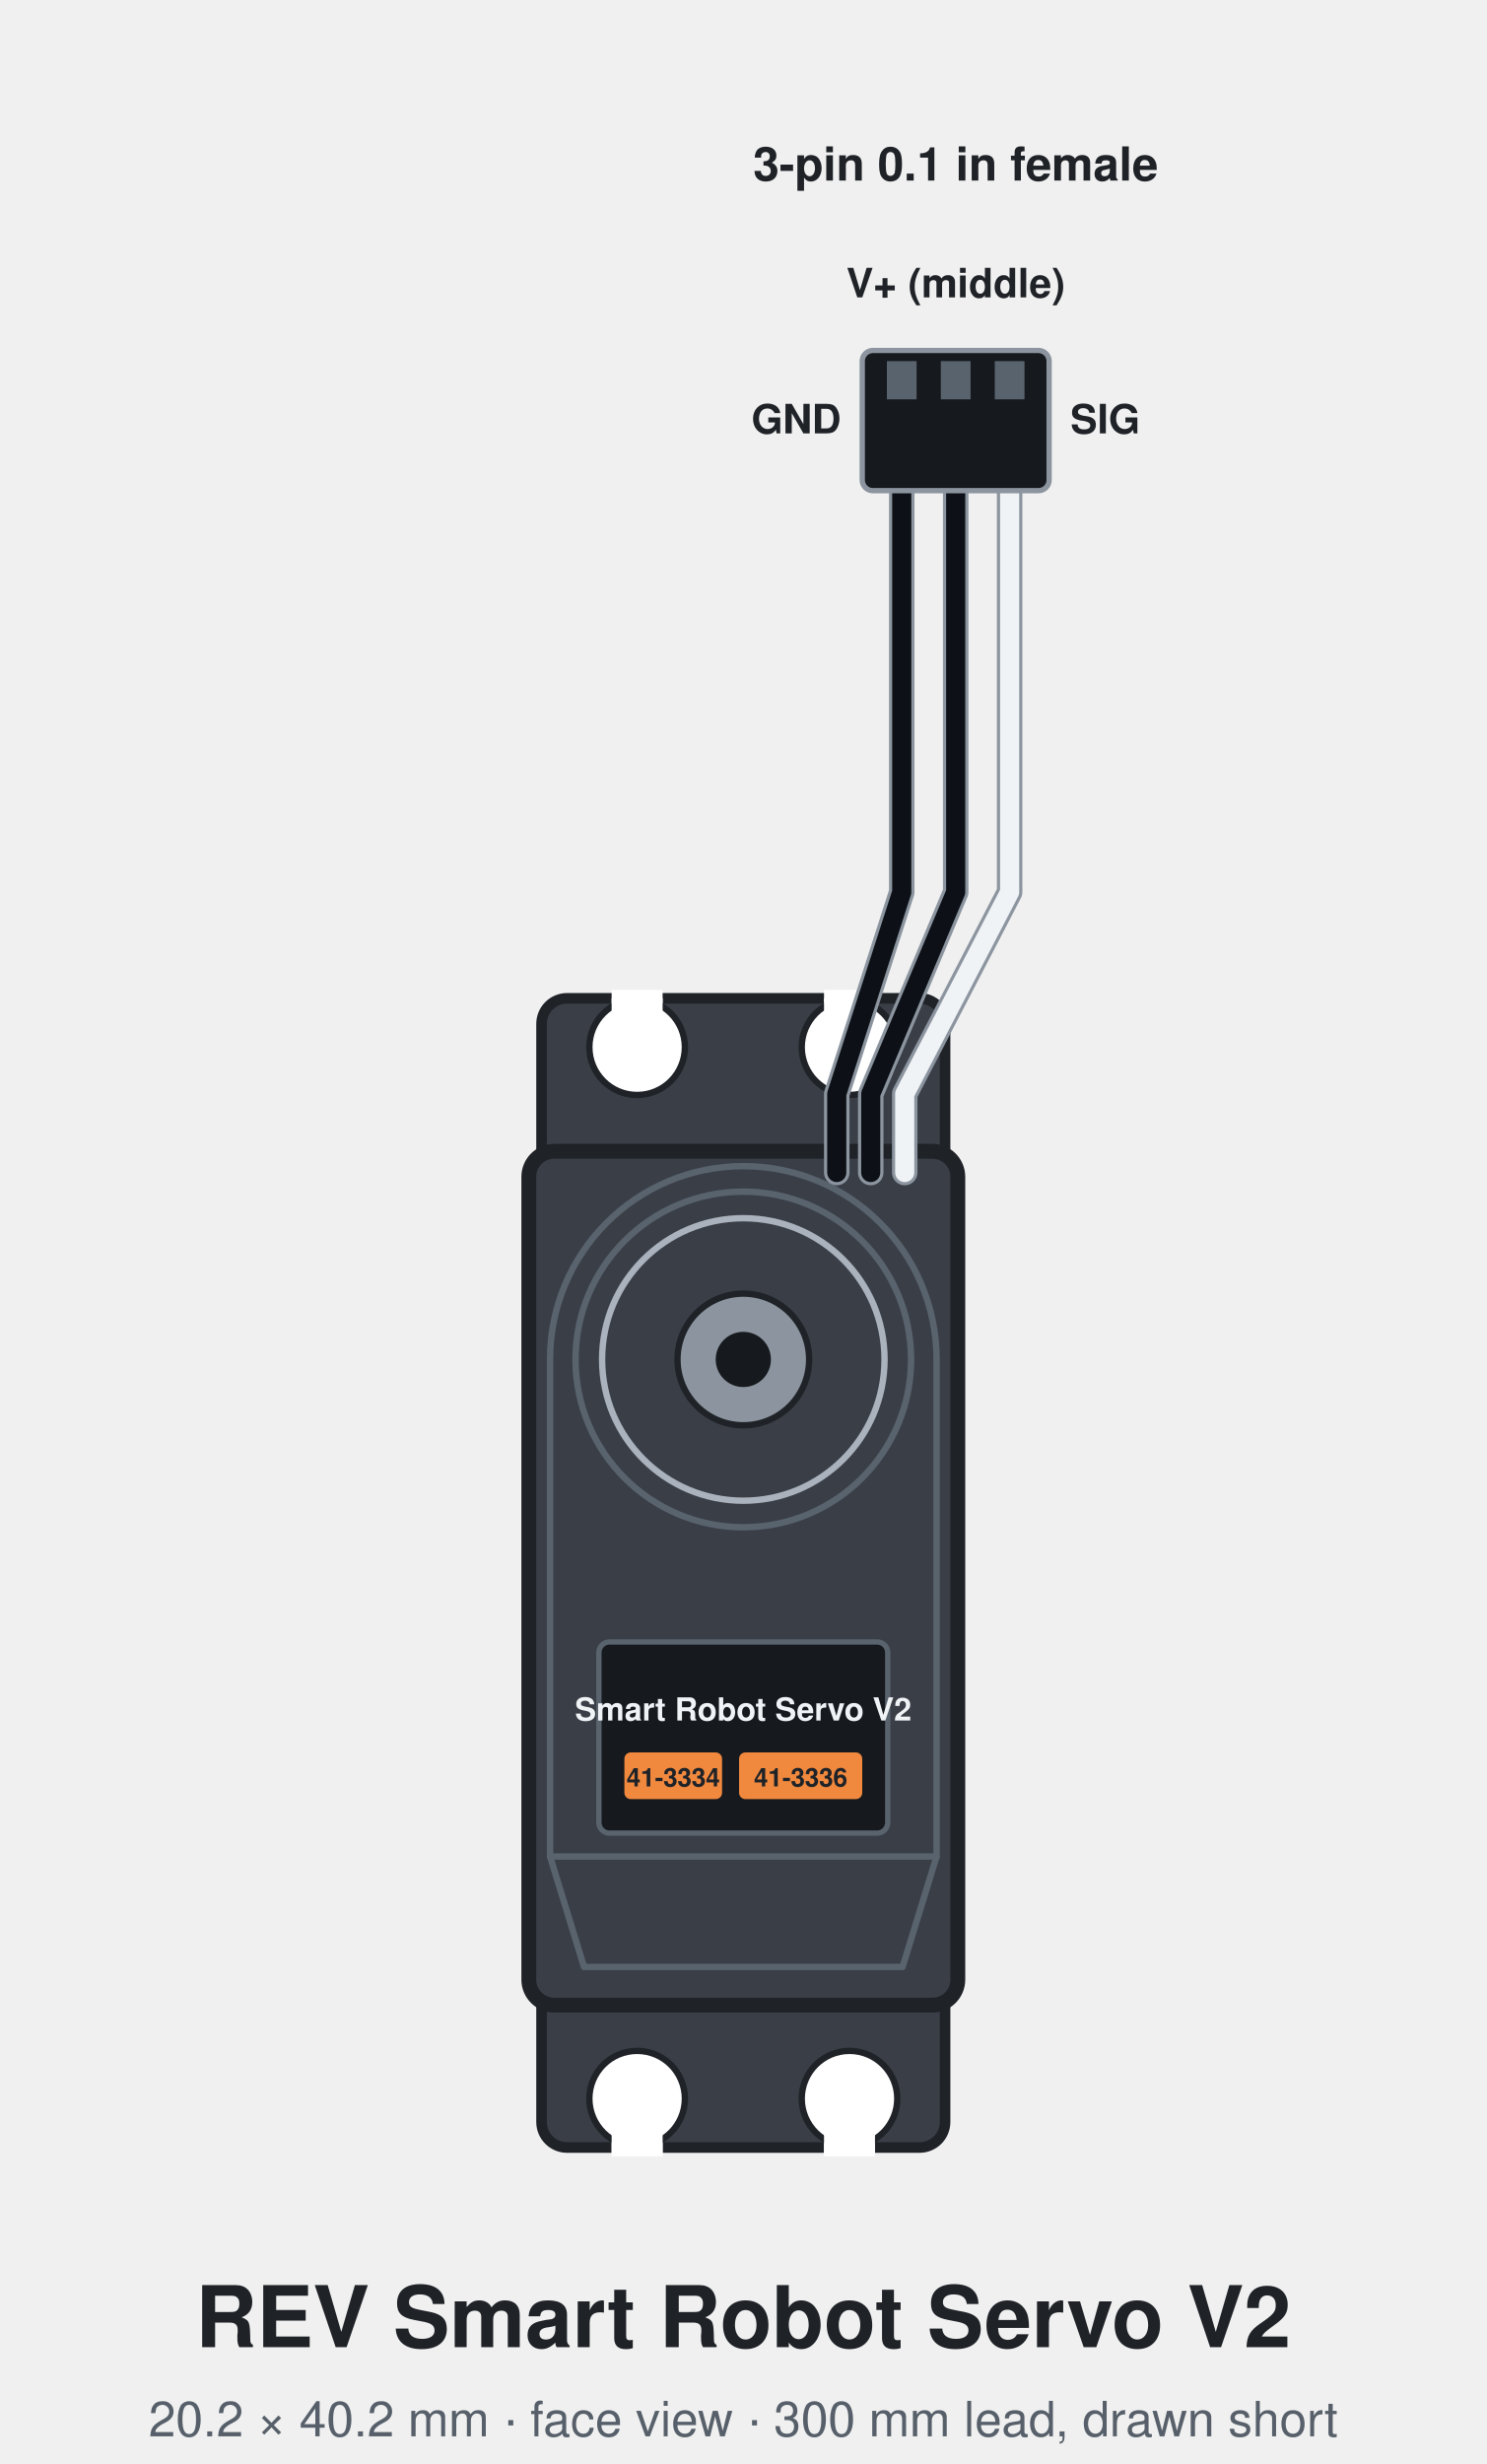
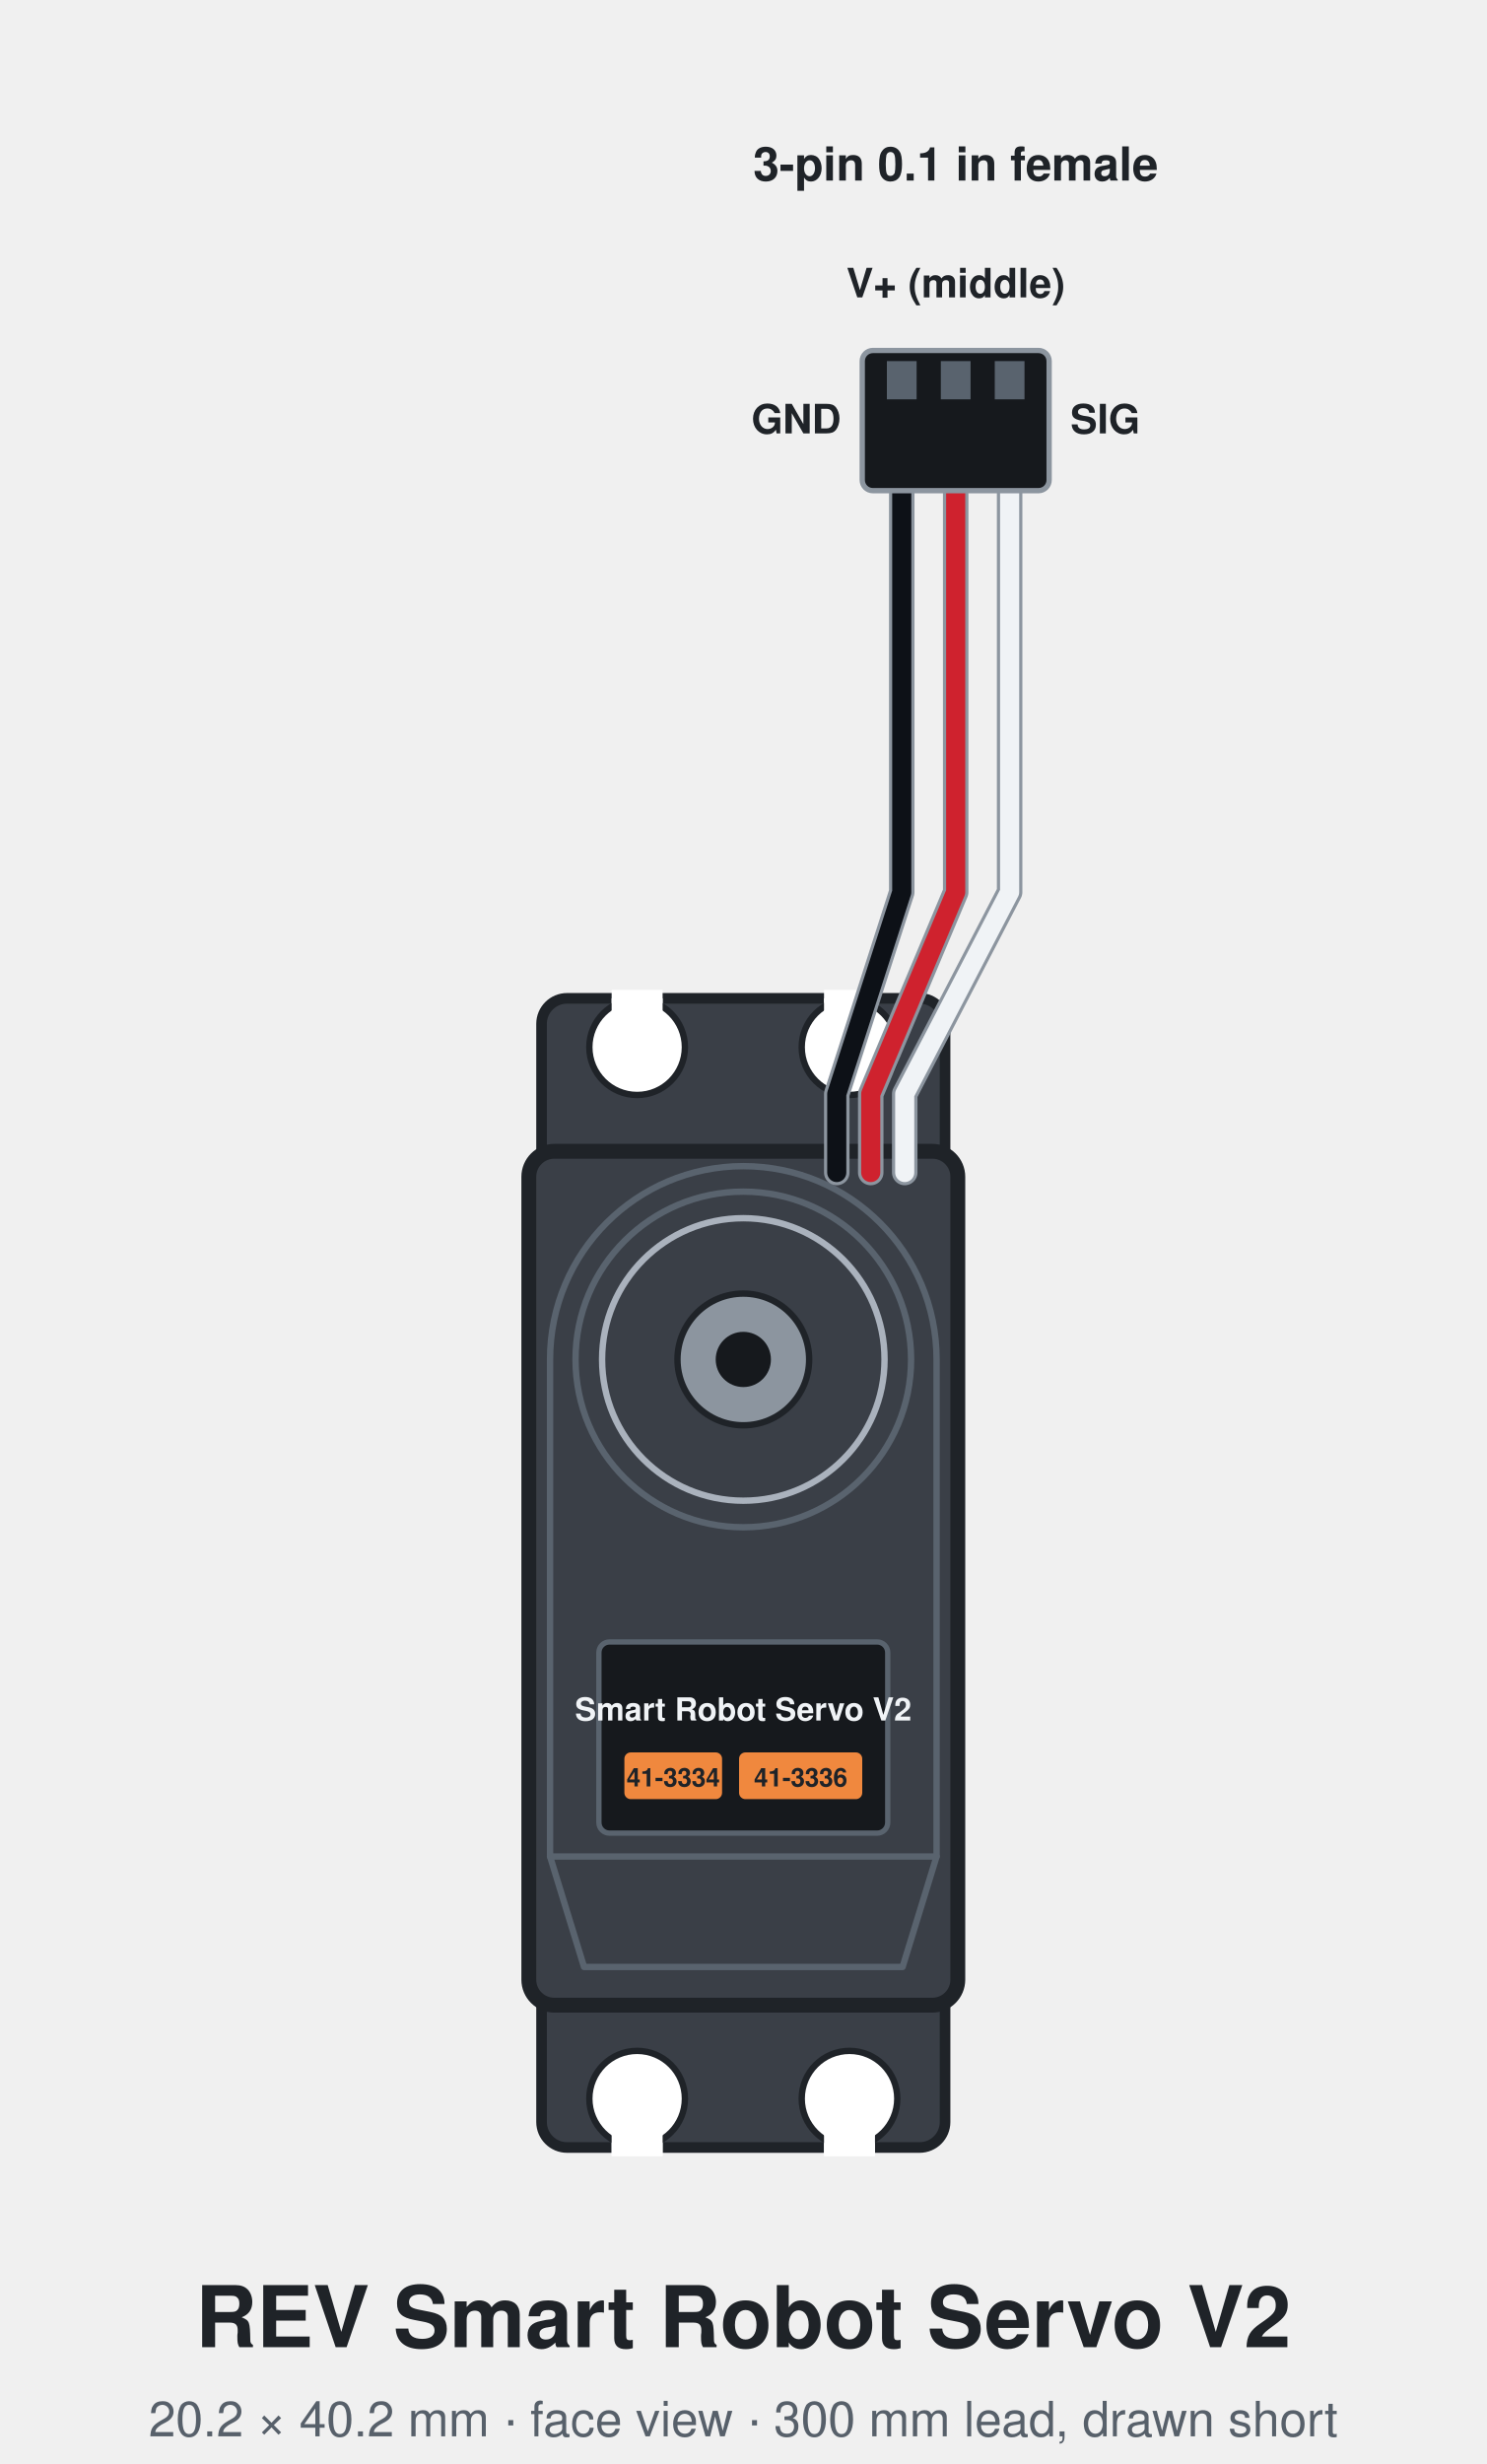
<svg xmlns="http://www.w3.org/2000/svg" viewBox="-35 -64 70 116" width="70mm" height="116mm" font-family="Helvetica, Arial, sans-serif">
  <rect x="-9.5" y="-17" width="19" height="54.1" rx="1.2" fill="#3a3f47" stroke="#1f2328" stroke-width="0.5" />
  <rect x="-6.2" y="-17" width="2.4" height="2.3" rx="0" fill="#ffffff" />
  <circle cx="-5" cy="-14.7" r="2.25" fill="#ffffff" stroke="#1f2328" stroke-width="0.3" />
  <rect x="-6.2" y="-17.4" width="2.4" height="2.7" rx="0" fill="#ffffff" />
  <rect x="3.8" y="-17" width="2.4" height="2.3" rx="0" fill="#ffffff" />
  <circle cx="5" cy="-14.7" r="2.25" fill="#ffffff" stroke="#1f2328" stroke-width="0.3" />
  <rect x="3.8" y="-17.4" width="2.4" height="2.7" rx="0" fill="#ffffff" />
  <rect x="-6.2" y="34.8" width="2.4" height="2.7" rx="0" fill="#ffffff" />
  <circle cx="-5" cy="34.8" r="2.25" fill="#ffffff" stroke="#1f2328" stroke-width="0.3" />
  <rect x="-6.2" y="34.8" width="2.4" height="2.7" rx="0" fill="#ffffff" />
  <rect x="3.8" y="34.8" width="2.4" height="2.7" rx="0" fill="#ffffff" />
  <circle cx="5" cy="34.8" r="2.25" fill="#ffffff" stroke="#1f2328" stroke-width="0.3" />
  <rect x="3.8" y="34.8" width="2.4" height="2.7" rx="0" fill="#ffffff" />
  <rect x="-10.1" y="-9.8" width="20.2" height="40.2" rx="1.2" fill="#3a3f47" stroke="#1f2328" stroke-width="0.7" />
  <path d="M -9.1 23.4 L -9.1 0 A 9.1 9.1 0 0 1 9.1 0 L 9.1 23.4 Z" fill="none" stroke="#59636e" stroke-width="0.3" stroke-linejoin="round" stroke-linecap="round" />
  <circle cx="0" cy="0" r="7.9" fill="none" stroke="#59636e" stroke-width="0.3" />
  <circle cx="0" cy="0" r="6.65" fill="none" stroke="#aab2bd" stroke-width="0.3" />
  <circle cx="0" cy="0" r="3.1" fill="#8c959f" stroke="#1f2328" stroke-width="0.3" />
  <circle cx="0" cy="0" r="1.3" fill="#16191d" />
  <path d="M -9.1 23.4 L -7.5 28.6 L 7.5 28.6 L 9.1 23.4" fill="none" stroke="#59636e" stroke-width="0.3" stroke-linejoin="round" stroke-linecap="round" />
  <rect x="-6.8" y="13.3" width="13.6" height="9" rx="0.5" fill="#16191d" stroke="#59636e" stroke-width="0.25" />
  <text x="0" y="17" font-size="1.5" fill="#f0f3f6" text-anchor="middle" font-weight="bold">Smart Robot Servo V2</text>
  <rect x="-5.6" y="18.5" width="4.6" height="2.2" rx="0.3" fill="#f0883e" />
  <text x="-3.3" y="20.1" font-size="1.2" fill="#1f2328" text-anchor="middle" font-weight="bold">41-3334</text>
  <rect x="-0.2" y="18.5" width="5.8" height="2.2" rx="0.3" fill="#f0883e" />
  <text x="2.7" y="20.1" font-size="1.2" fill="#1f2328" text-anchor="middle" font-weight="bold">41-3336</text>
  <path d="M 4.4 -8.8 L 4.4 -12.5 L 7.46 -22 L 7.46 -41" fill="none" stroke="#8c959f" stroke-width="1.2" stroke-linejoin="round" stroke-linecap="round" />
  <path d="M 4.4 -8.8 L 4.4 -12.5 L 7.46 -22 L 7.46 -41" fill="none" stroke="#0d1117" stroke-width="0.9" stroke-linejoin="round" stroke-linecap="round" />
  <path d="M 6 -8.8 L 6 -12.5 L 10 -22 L 10 -41" fill="none" stroke="#8c959f" stroke-width="1.2" stroke-linejoin="round" stroke-linecap="round" />
-   <path d="M 6 -8.8 L 6 -12.5 L 10 -22 L 10 -41" fill="none" stroke="#0d1117" stroke-width="0.9" stroke-linejoin="round" stroke-linecap="round" />
+   <path d="M 6 -8.8 L 6 -12.5 L 10 -22 L 10 -41" fill="none" stroke="#cf222e" stroke-width="0.9" stroke-linejoin="round" stroke-linecap="round" />
  <path d="M 7.6 -8.8 L 7.6 -12.5 L 12.54 -22 L 12.54 -41" fill="none" stroke="#8c959f" stroke-width="1.2" stroke-linejoin="round" stroke-linecap="round" />
  <path d="M 7.6 -8.8 L 7.6 -12.5 L 12.54 -22 L 12.54 -41" fill="none" stroke="#f0f3f6" stroke-width="0.9" stroke-linejoin="round" stroke-linecap="round" />
  <rect x="5.6" y="-47.5" width="8.8" height="6.6" rx="0.5" fill="#16191d" stroke="#8c959f" stroke-width="0.25" />
  <rect x="6.76" y="-47" width="1.4" height="1.8" rx="0" fill="#59636e" />
  <rect x="9.3" y="-47" width="1.4" height="1.8" rx="0" fill="#59636e" />
  <rect x="11.84" y="-47" width="1.4" height="1.8" rx="0" fill="#59636e" />
  <g class="lead-labels">
    <text x="10" y="-55.5" font-size="2.2" fill="#1f2328" text-anchor="middle" font-weight="bold">3-pin 0.1 in female</text>
    <text x="4.6" y="-43.6" font-size="1.9" fill="#1f2328" text-anchor="end" font-weight="bold">GND</text>
    <text x="15.4" y="-43.6" font-size="1.9" fill="#1f2328" text-anchor="start" font-weight="bold">SIG</text>
    <text x="10" y="-50" font-size="1.9" fill="#1f2328" text-anchor="middle" font-weight="bold">V+ (middle)</text>
  </g>
  <g class="caption">
    <text x="0" y="46.5" font-size="4" fill="#1f2328" text-anchor="middle" font-weight="bold">REV Smart Robot Servo V2</text>
    <text x="0" y="50.7" font-size="2.3" fill="#57606a" text-anchor="middle">20.2 × 40.2 mm · face view · 300 mm lead, drawn short</text>
  </g>
  <g id="anchors">
    <circle class="anchor" id="anchor-servo_lead" data-kind="signal" cx="10" cy="-47.5" r="1" fill="none" />
  </g>
</svg>
